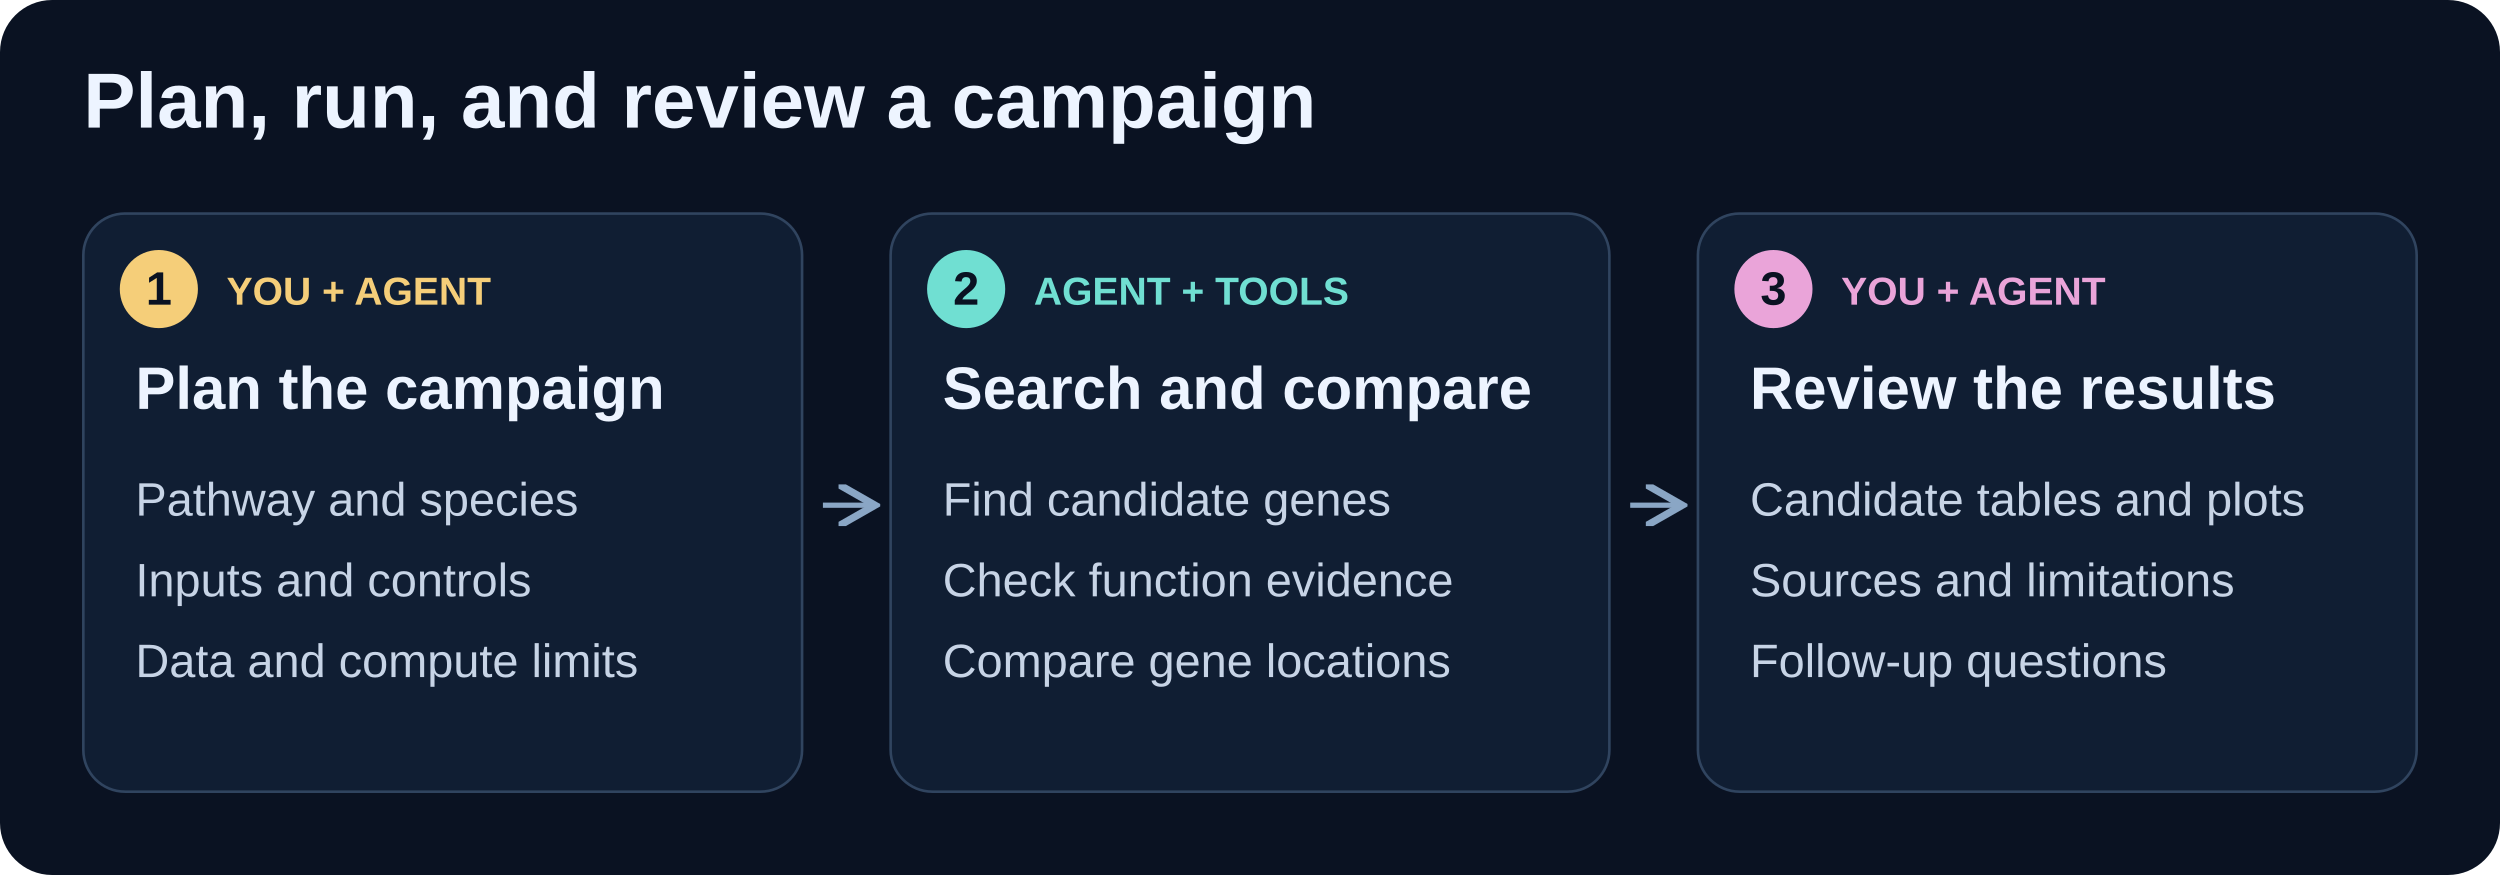
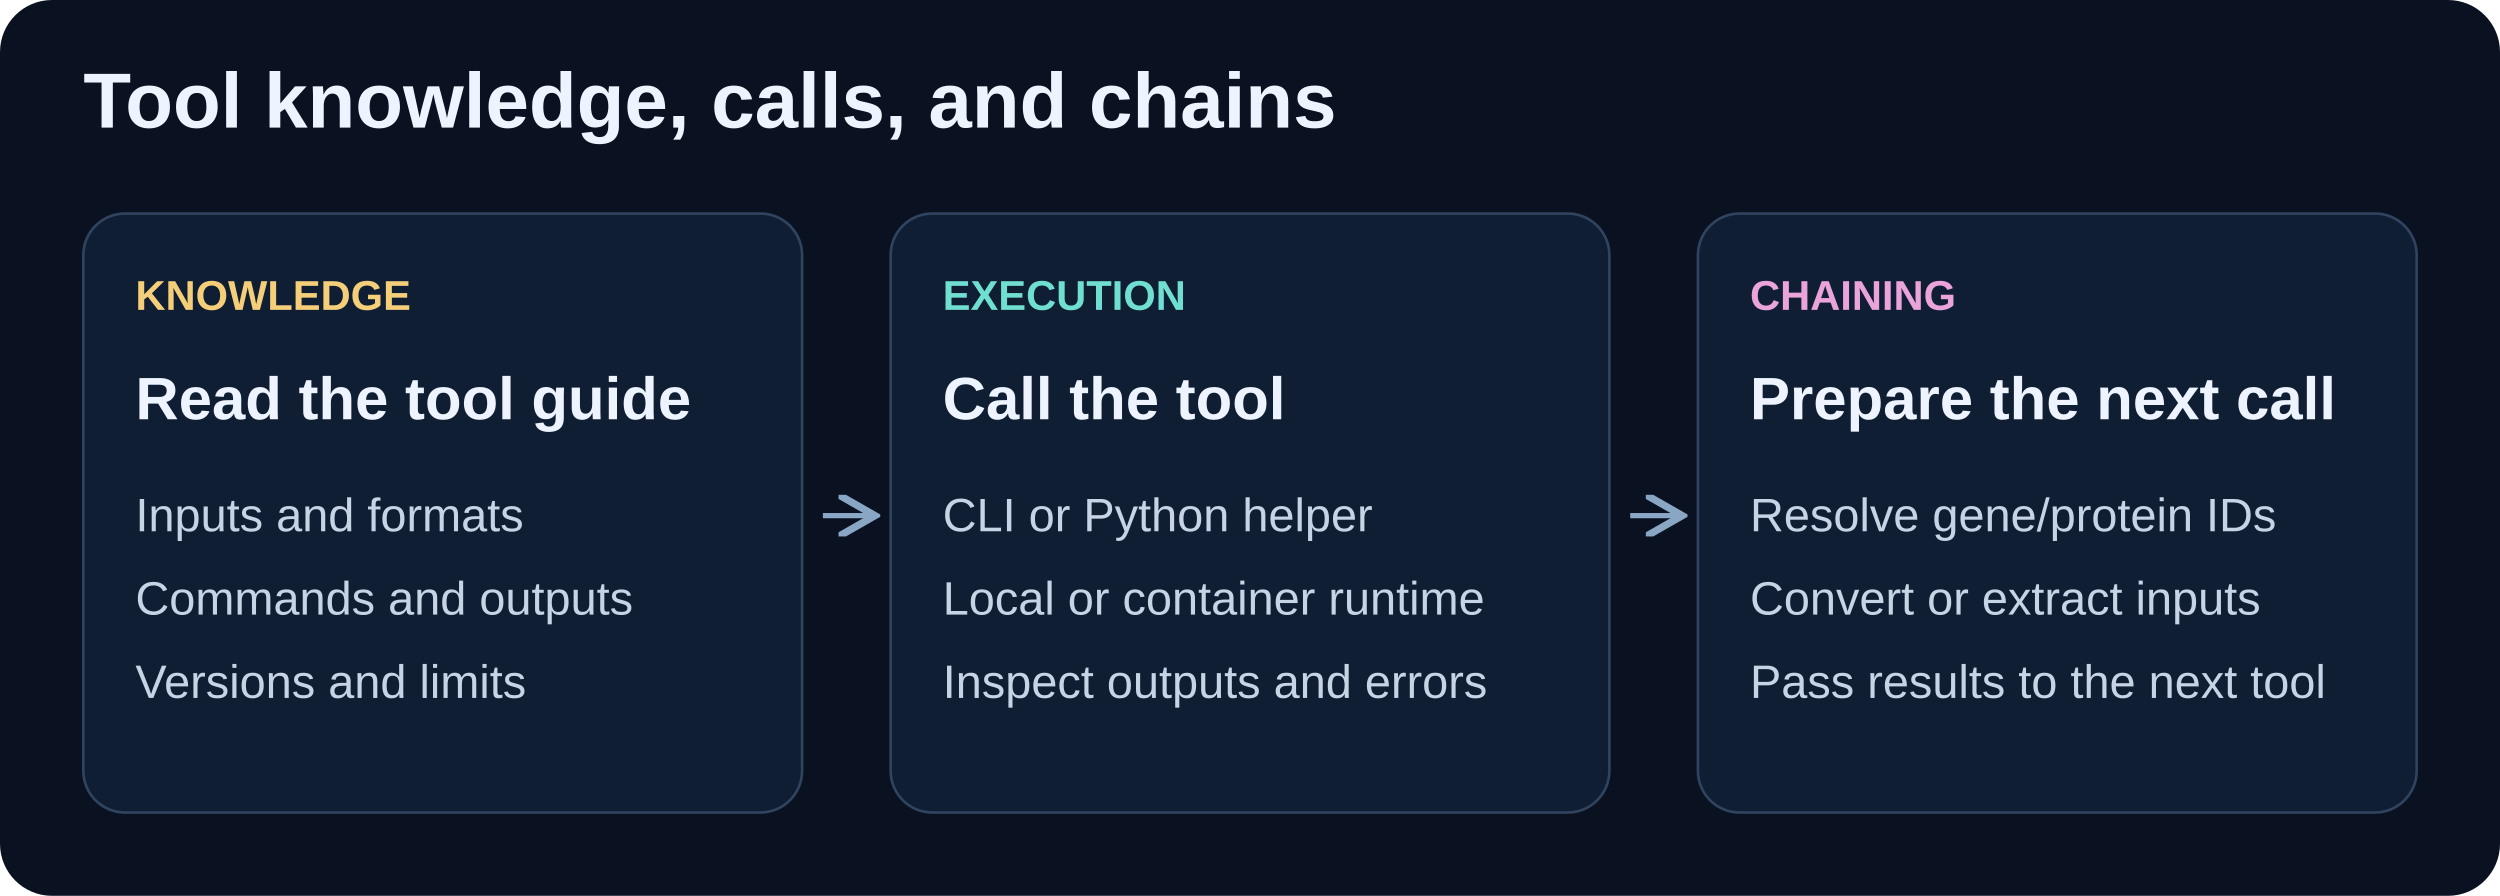
- <svg xmlns="http://www.w3.org/2000/svg" width="960" height="336" viewBox="0 0 960 336" role="img" aria-labelledby="title desc">
+ <svg xmlns="http://www.w3.org/2000/svg" width="960" height="344" viewBox="0 0 960 344" role="img" aria-labelledby="title desc">
  <defs>
    <marker id="arrow" markerWidth="8" markerHeight="8" refX="6" refY="4" orient="auto-start-reverse">
      <path d="M0 0 L7 4 L0 8" fill="none" stroke="#8aa6c5" stroke-width="1.4" />
    </marker>
  </defs>
-   <rect width="960" height="336" rx="20" fill="#0a1222" />
+   <rect width="960" height="344" rx="20" fill="#0a1222" />
  <g font-family="Arial, Helvetica, sans-serif">
-     <text x="32" y="49" font-size="30" fill="#edf4ff" font-weight="700">Plan, run, and review a campaign</text>
-     <rect x="32" y="82" width="276" height="222" rx="16" fill="#101e33" stroke="#30445f" />
-     <circle cx="61" cy="111" r="15" fill="#f5ce79" />
-     <text x="56" y="117" font-size="18" fill="#0a1222" font-weight="700">1</text>
-     <text x="87" y="117" font-size="15" fill="#f5ce79" font-weight="700">YOU + AGENT</text>
-     <text x="52" y="157" font-size="23" fill="#edf4ff" font-weight="700">Plan the campaign</text>
-     <text x="52" y="198" font-size="18" fill="#c7d4e6" font-weight="400">Pathway and species</text>
-     <text x="52" y="229" font-size="18" fill="#c7d4e6" font-weight="400">Inputs and controls</text>
-     <text x="52" y="260" font-size="18" fill="#c7d4e6" font-weight="400">Data and compute limits</text>
-     <rect x="342" y="82" width="276" height="222" rx="16" fill="#101e33" stroke="#30445f" />
-     <circle cx="371" cy="111" r="15" fill="#70dfd2" />
-     <text x="366" y="117" font-size="18" fill="#0a1222" font-weight="700">2</text>
-     <text x="397" y="117" font-size="15" fill="#70dfd2" font-weight="700">AGENT + TOOLS</text>
-     <text x="362" y="157" font-size="23" fill="#edf4ff" font-weight="700">Search and compare</text>
-     <text x="362" y="198" font-size="18" fill="#c7d4e6" font-weight="400">Find candidate genes</text>
-     <text x="362" y="229" font-size="18" fill="#c7d4e6" font-weight="400">Check function evidence</text>
-     <text x="362" y="260" font-size="18" fill="#c7d4e6" font-weight="400">Compare gene locations</text>
-     <rect x="652" y="82" width="276" height="222" rx="16" fill="#101e33" stroke="#30445f" />
-     <circle cx="681" cy="111" r="15" fill="#eaa4d9" />
-     <text x="676" y="117" font-size="18" fill="#0a1222" font-weight="700">3</text>
-     <text x="707" y="117" font-size="15" fill="#eaa4d9" font-weight="700">YOU + AGENT</text>
-     <text x="672" y="157" font-size="23" fill="#edf4ff" font-weight="700">Review the results</text>
-     <text x="672" y="198" font-size="18" fill="#c7d4e6" font-weight="400">Candidate tables and plots</text>
-     <text x="672" y="229" font-size="18" fill="#c7d4e6" font-weight="400">Sources and limitations</text>
-     <text x="672" y="260" font-size="18" fill="#c7d4e6" font-weight="400">Follow-up questions</text>
-     <path d="M316 194 H334" fill="none" stroke="#8aa6c5" stroke-width="2" marker-end="url(#arrow)" />
-     <path d="M626 194 H644" fill="none" stroke="#8aa6c5" stroke-width="2" marker-end="url(#arrow)" />
+     <text x="32" y="49" font-size="30" fill="#edf4ff" font-weight="700">Tool knowledge, calls, and chains</text>
+     <rect x="32" y="82" width="276" height="230" rx="16" fill="#101e33" stroke="#30445f" />
+     <text x="52" y="119" font-size="16" fill="#f5ce79" font-weight="700">KNOWLEDGE</text>
+     <text x="52" y="161" font-size="23" fill="#edf4ff" font-weight="700">Read the tool guide</text>
+     <text x="52" y="204" font-size="18" fill="#c7d4e6" font-weight="400">Inputs and formats</text>
+     <text x="52" y="236" font-size="18" fill="#c7d4e6" font-weight="400">Commands and outputs</text>
+     <text x="52" y="268" font-size="18" fill="#c7d4e6" font-weight="400">Versions and limits</text>
+     <path d="M316 198 L334 198" fill="none" stroke="#8aa6c5" stroke-width="2" marker-end="url(#arrow)" />
+     <rect x="342" y="82" width="276" height="230" rx="16" fill="#101e33" stroke="#30445f" />
+     <text x="362" y="119" font-size="16" fill="#70dfd2" font-weight="700">EXECUTION</text>
+     <text x="362" y="161" font-size="23" fill="#edf4ff" font-weight="700">Call the tool</text>
+     <text x="362" y="204" font-size="18" fill="#c7d4e6" font-weight="400">CLI or Python helper</text>
+     <text x="362" y="236" font-size="18" fill="#c7d4e6" font-weight="400">Local or container runtime</text>
+     <text x="362" y="268" font-size="18" fill="#c7d4e6" font-weight="400">Inspect outputs and errors</text>
+     <path d="M626 198 L644 198" fill="none" stroke="#8aa6c5" stroke-width="2" marker-end="url(#arrow)" />
+     <rect x="652" y="82" width="276" height="230" rx="16" fill="#101e33" stroke="#30445f" />
+     <text x="672" y="119" font-size="16" fill="#eaa4d9" font-weight="700">CHAINING</text>
+     <text x="672" y="161" font-size="23" fill="#edf4ff" font-weight="700">Prepare the next call</text>
+     <text x="672" y="204" font-size="18" fill="#c7d4e6" font-weight="400">Resolve gene/protein IDs</text>
+     <text x="672" y="236" font-size="18" fill="#c7d4e6" font-weight="400">Convert or extract inputs</text>
+     <text x="672" y="268" font-size="18" fill="#c7d4e6" font-weight="400">Pass results to the next tool</text>
  </g>
</svg>
